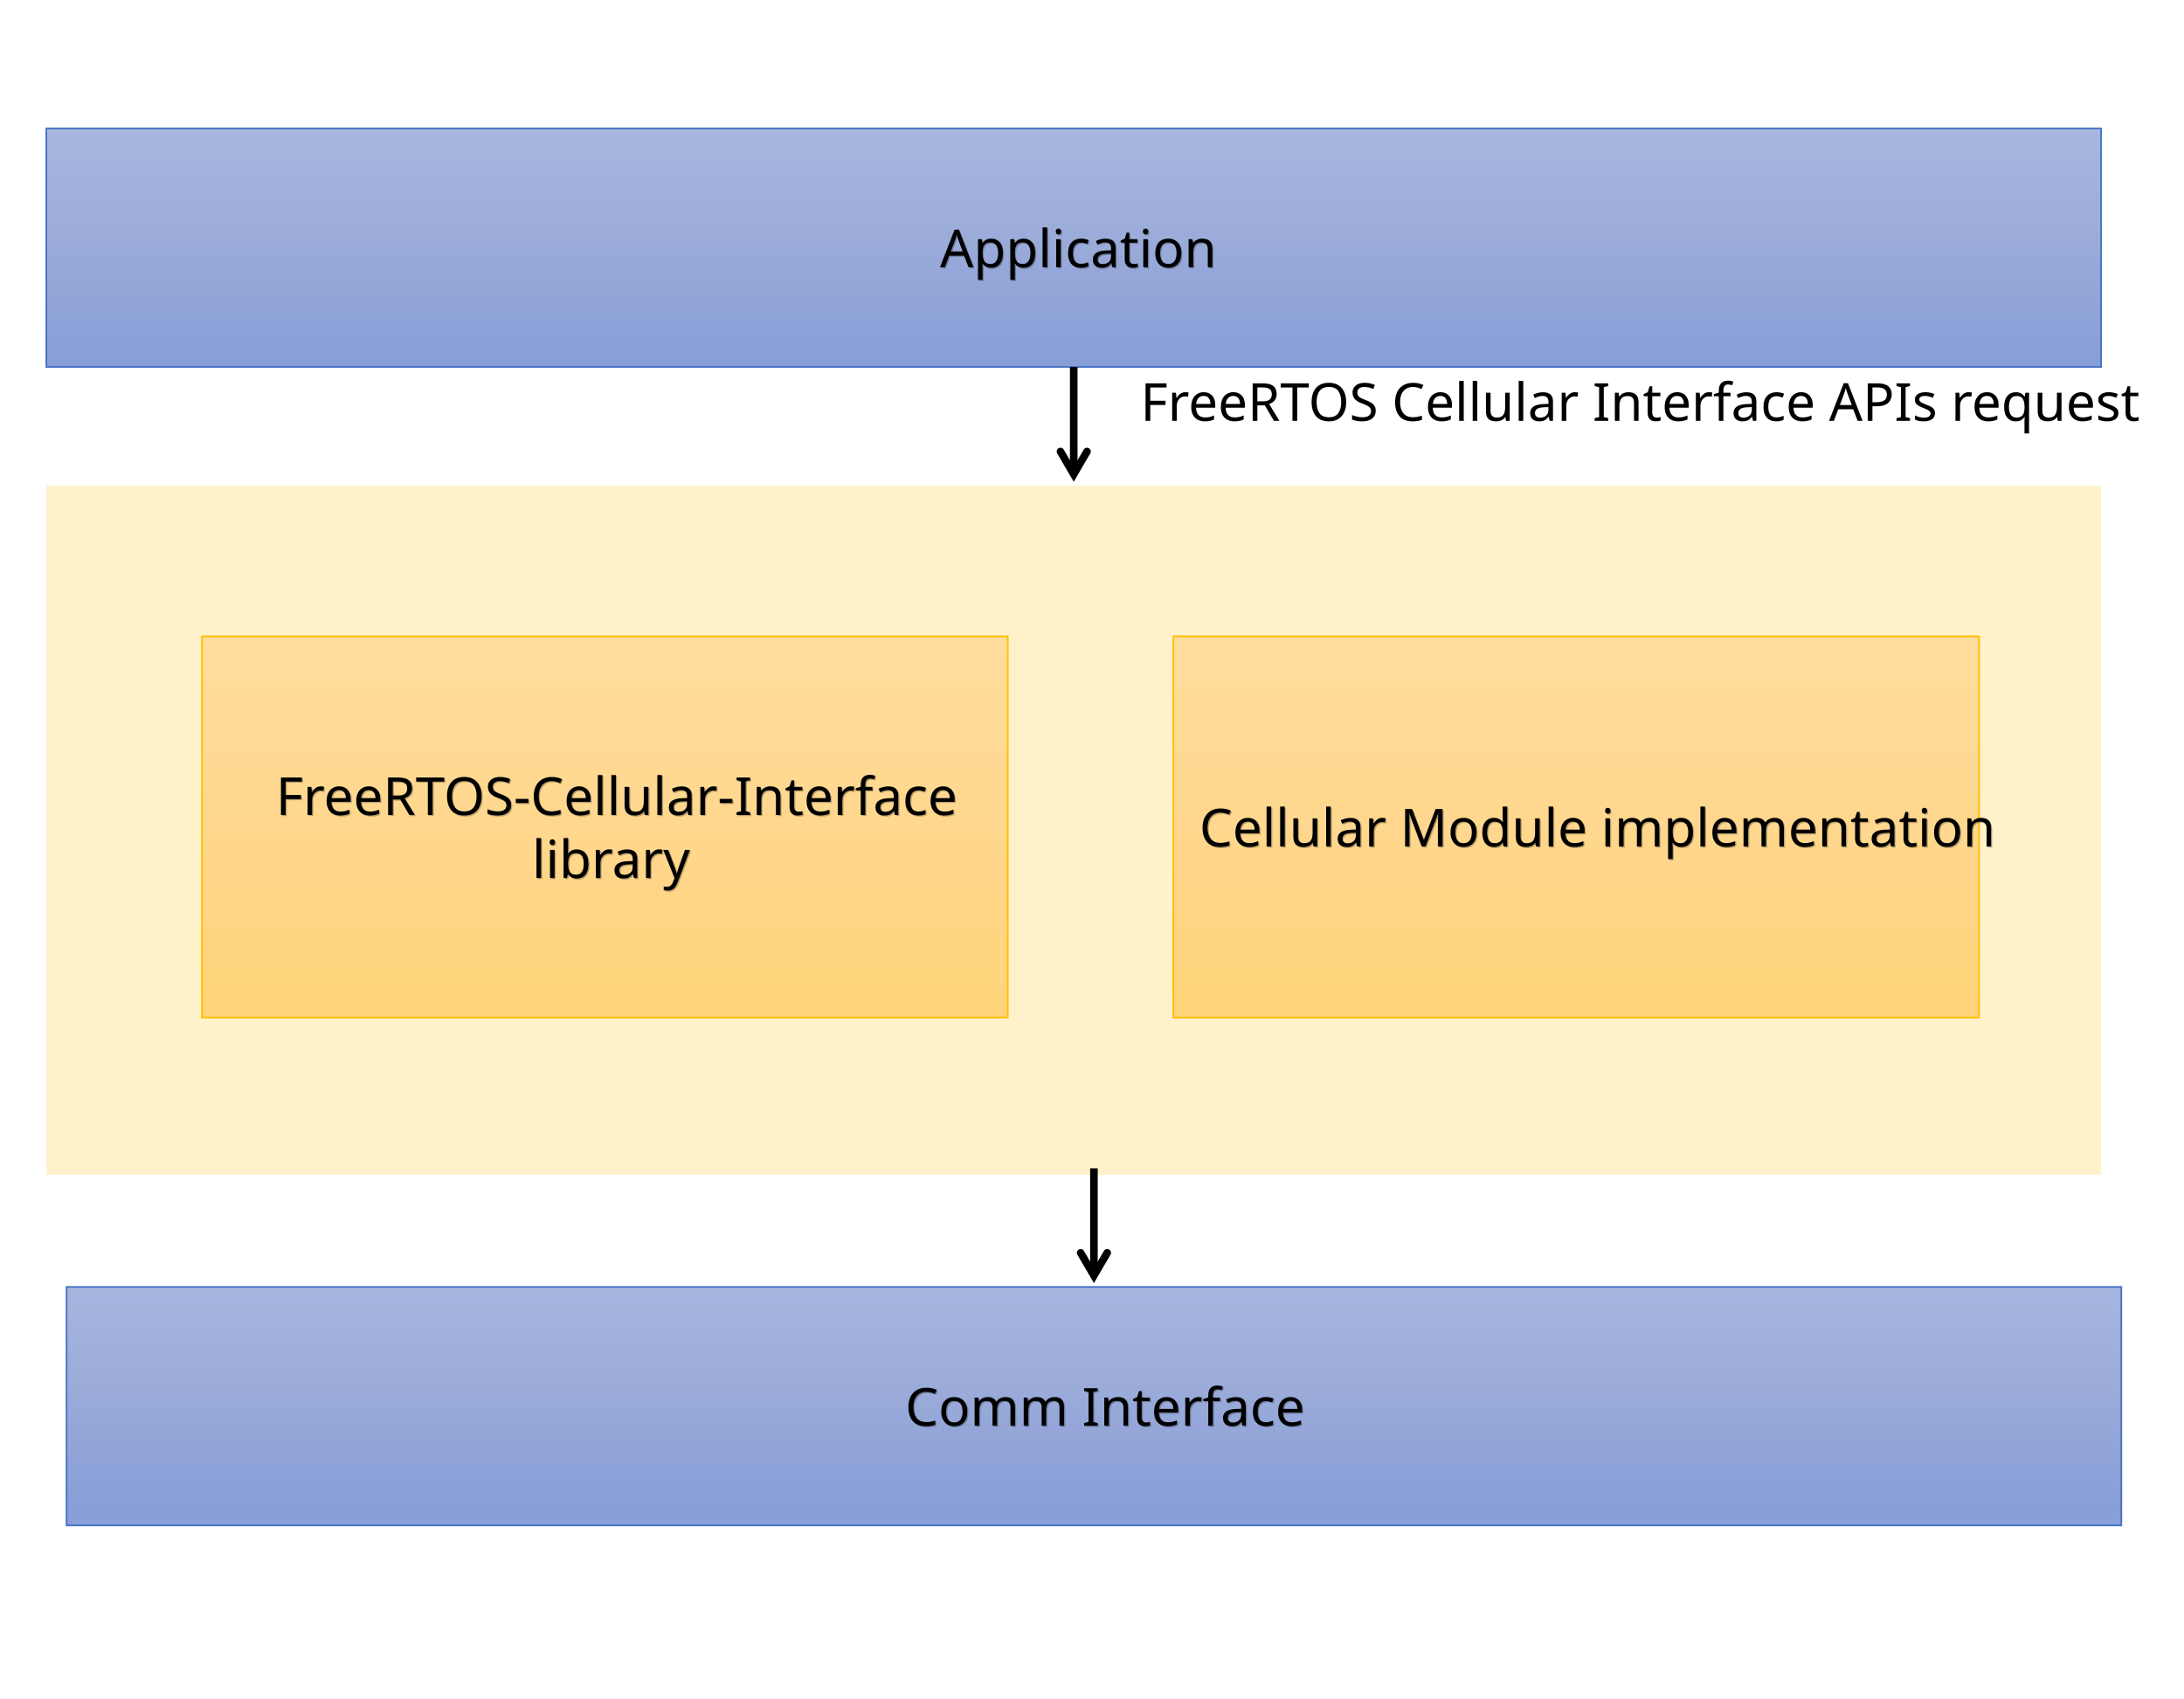
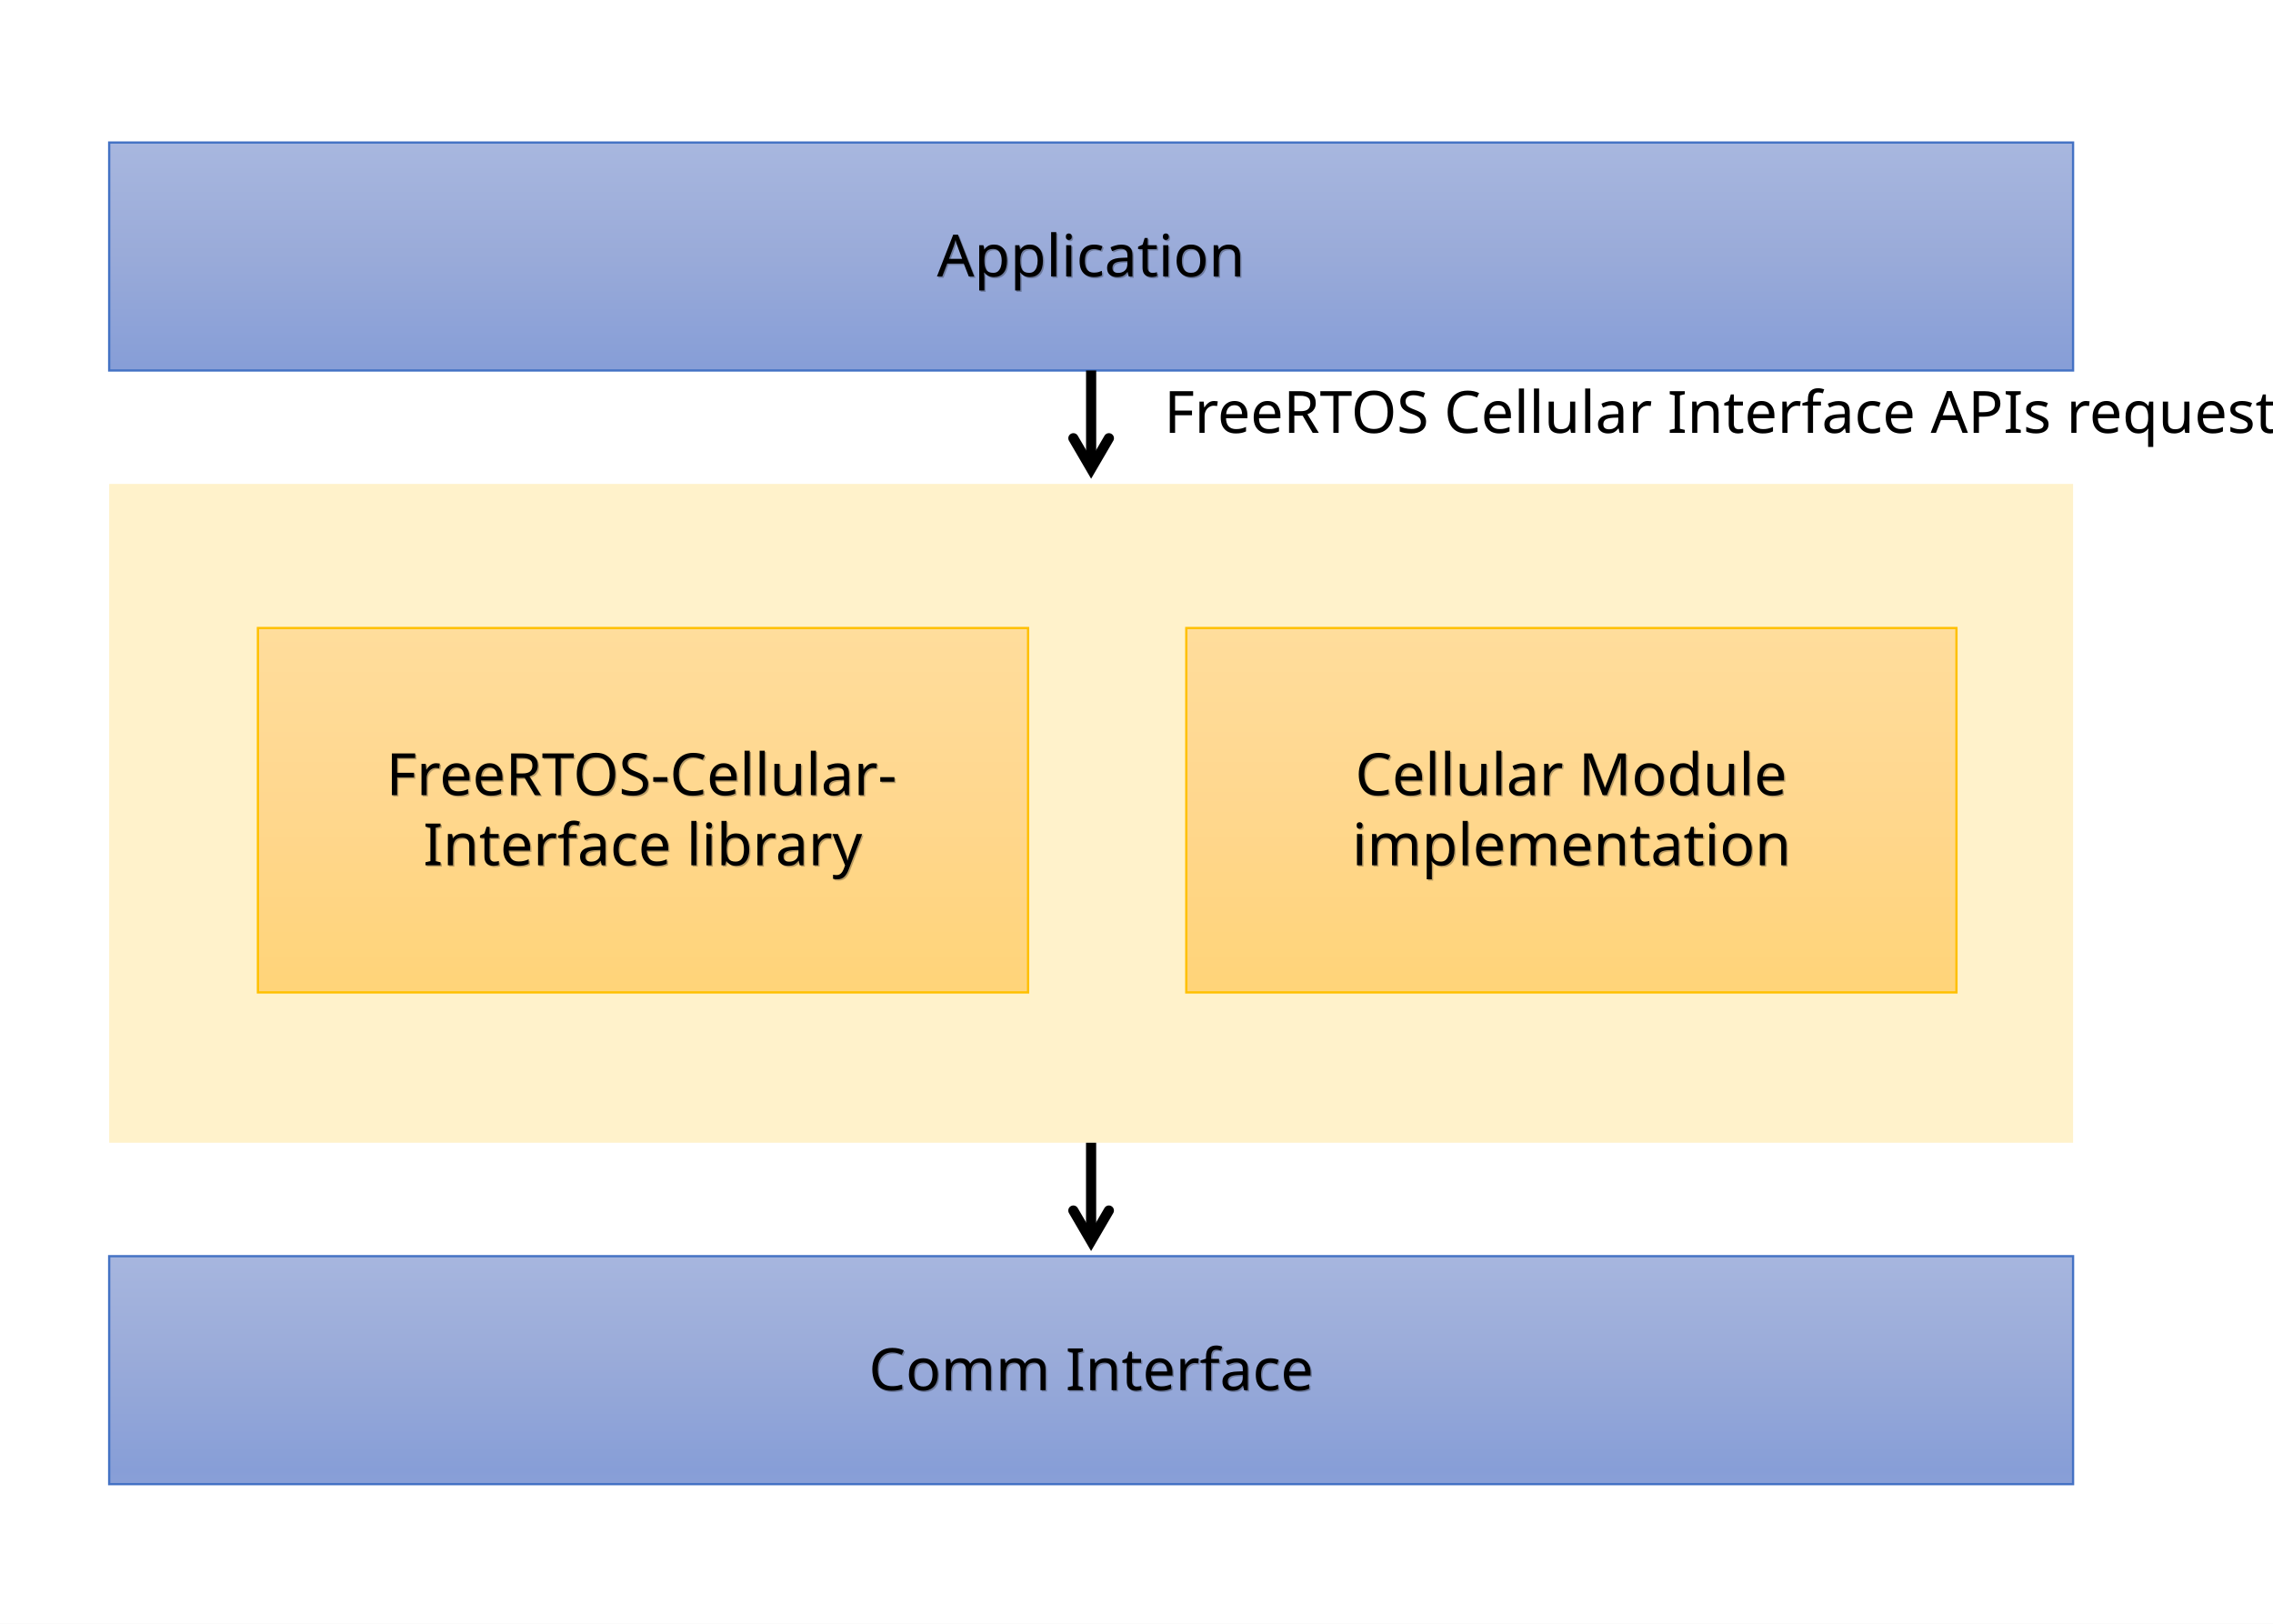
- <svg xmlns="http://www.w3.org/2000/svg" version="1.1" width="9in" height="7in" class="slides-canvas" viewBox="0 0 648 504">
+ <svg xmlns="http://www.w3.org/2000/svg" version="1.1" width="7in" height="5in" class="slides-canvas" viewBox="0 0 504 360">
  <defs>
-     <linearGradient id="lg_a8b7df_I09aabd9_879ed7_90_b3_8d81f" x1="0" y1="98" x2="0" y2="168" spreadMethod="reflect" gradientUnits="userSpaceOnUse">
+     <linearGradient id="lg_a8b7df_I09aabd9_879ed7_90_c1_6513b" x1="0" y1="76" x2="0" y2="126" spreadMethod="reflect" gradientUnits="userSpaceOnUse">
      <stop offset="0" stop-color="#A8B7DF" />
      <stop offset="0.5" stop-color="#9AABD9" />
      <stop offset="1" stop-color="#879ED7" />
    </linearGradient>
-     <linearGradient id="lg_a8b7df_I09aabd9_879ed7_90_45_8d81f" x1="0" y1="38" x2="0" y2="108" spreadMethod="reflect" gradientUnits="userSpaceOnUse">
+     <linearGradient id="lg_a8b7df_I09aabd9_879ed7_90_50_6513b" x1="0" y1="31" x2="0" y2="81" spreadMethod="reflect" gradientUnits="userSpaceOnUse">
      <stop offset="0" stop-color="#A8B7DF" />
      <stop offset="0.5" stop-color="#9AABD9" />
      <stop offset="1" stop-color="#879ED7" />
    </linearGradient>
-     <linearGradient id="lg_ffdd9c_I0ffd78e_ffd479_90_d6_e2383" x1="0" y1="189" x2="0" y2="302" spreadMethod="reflect" gradientUnits="userSpaceOnUse">
+     <linearGradient id="lg_ffdd9c_I0ffd78e_ffd479_90_dd_a195e" x1="0" y1="139" x2="0" y2="219" spreadMethod="reflect" gradientUnits="userSpaceOnUse">
      <stop offset="0" stop-color="#FFDD9C" />
      <stop offset="0.5" stop-color="#FFD78E" />
      <stop offset="1" stop-color="#FFD479" />
    </linearGradient>
    <marker id="ah1" markerUnits="userSpaceOnUse" markerWidth="27" markerHeight="15.75" viewBox="-13.5 -7.875 27 15.75" orient="auto">
      <path d="M-6.75 3.938L0 0-6.75-3.938" fill="none" stroke="#000000" stroke-width="2.25" stroke-linecap="round" />
    </marker>
  </defs>
  <g text-rendering="geometricPrecision" transform="scale(1, 1)">
-     <rect x="0" y="0" width="648" height="504" fill="#FFFFFF" />
-     <path fill="url(#lg_a8b7df_I09aabd9_879ed7_90_b3_8d81f)" d="M19.75 381.88L629.4 381.88 629.4 452.63 19.75 452.63z" />
-     <path stroke-width="0.5" stroke="#4472C4" fill="none" d="M19.75 381.88L629.4 381.88 629.4 452.63 19.75 452.63z" />
-     <g transform="matrix(1, 0, 0, 1, 26.95221, 385.4769)">
-       <text font-family="Play" font-style="normal" font-weight="normal" font-stretch="normal" font-size="11.685pt" fill="#000000" x="241.623" y="37.57">
-         <tspan x="241.963" y="37.91" id="tp_0_shadow" fill="#000000" fill-opacity="0.27">Comm Interface</tspan>
-         <tspan x="241.623" y="37.57" id="tp_0">Comm Interface</tspan>
+     <rect x="0" y="0" width="504" height="360" fill="#FFFFFF" />
+     <path fill="url(#lg_a8b7df_I09aabd9_879ed7_90_c1_6513b)" d="M24.21 278.51L459.67 278.51 459.67 329.05 24.21 329.05z" />
+     <path stroke-width="0.5" stroke="#4472C4" fill="none" d="M24.21 278.51L459.67 278.51 459.67 329.05 24.21 329.05z" />
+     <g transform="matrix(1, 0, 0, 1, 31.40575, 282.1145)">
+       <text font-family="Noto Sans" font-style="normal" font-weight="normal" font-stretch="normal" font-size="9.72pt" fill="#000000" x="161.218" y="26.099">
+         <tspan x="161.51" y="26.392" id="tp_0_shadow" fill="#000000" fill-opacity="0.27">Comm Interface</tspan>
+         <tspan x="161.218" y="26.099" id="tp_0">Comm Interface</tspan>
      </text>
    </g>
-     <path fill="url(#lg_a8b7df_I09aabd9_879ed7_90_45_8d81f)" d="M13.75 38.13L623.4 38.13 623.4 108.89 13.75 108.89z" />
-     <path stroke-width="0.5" stroke="#4472C4" fill="none" d="M13.75 38.13L623.4 38.13 623.4 108.89 13.75 108.89z" />
-     <g transform="matrix(1, 0, 0, 1, 20.95236, 41.73457)">
-       <text font-family="Play" font-style="normal" font-weight="normal" font-stretch="normal" font-size="11.685pt" fill="#000000" x="257.936" y="37.57">
-         <tspan x="258.275" y="37.91" id="tp_1_shadow" fill="#000000" fill-opacity="0.27">Application</tspan>
-         <tspan x="257.936" y="37.57" id="tp_1">Application</tspan>
+     <path fill="url(#lg_a8b7df_I09aabd9_879ed7_90_50_6513b)" d="M24.21 31.6L459.67 31.6 459.67 82.14 24.21 82.14z" />
+     <path stroke-width="0.5" stroke="#4472C4" fill="none" d="M24.21 31.6L459.67 31.6 459.67 82.14 24.21 82.14z" />
+     <g transform="matrix(1, 0, 0, 1, 31.40575, 35.19984)">
+       <text font-family="Noto Sans" font-style="normal" font-weight="normal" font-stretch="normal" font-size="9.72pt" fill="#000000" x="176.343" y="26.099">
+         <tspan x="176.635" y="26.392" id="tp_1_shadow" fill="#000000" fill-opacity="0.27">Application</tspan>
+         <tspan x="176.343" y="26.099" id="tp_1">Application</tspan>
      </text>
    </g>
-     <g transform="matrix(1, 0, 0, 1, 338.3757, 109.7361)">
-       <text font-family="Play" font-style="normal" font-weight="normal" font-stretch="normal" font-size="11.685pt" fill="#000000" x="0" y="15.141">
-         <tspan x="0" y="15.141">FreeRTOS Cellular Interface APIs request</tspan>
+     <g transform="matrix(1, 0, 0, 1, 258.1368, 83.7726)">
+       <text font-family="Noto Sans" font-style="normal" font-weight="normal" font-stretch="normal" font-size="9.72pt" fill="#000000" x="0" y="12.206">
+         <tspan x="0" y="12.206">FreeRTOS Cellular Interface APIs request</tspan>
      </text>
    </g>
-     <path fill="#FFE699" fill-opacity="0.5" d="M13.75 144.1L623.4 144.1 623.4 348.61 13.75 348.61z" />
-     <path fill="url(#lg_ffdd9c_I0ffd78e_ffd479_90_d6_e2383)" d="M59.93 188.83L299.01 188.83 299.01 301.94 59.93 301.94z" />
-     <path stroke-width="0.5" stroke="#FFC000" fill="none" d="M59.93 188.83L299.01 188.83 299.01 301.94 59.93 301.94z" />
-     <g transform="matrix(1, 0, 0, 1, 67.13109, 192.4276)">
-       <text font-family="Play" font-style="normal" font-weight="normal" font-stretch="normal" font-size="11.685pt" fill="#000000" x="90.713" y="68.096">
-         <tspan x="15.053" y="49.74" id="tp_2_shadow" fill="#000000" fill-opacity="0.27">FreeRTOS-Cellular-Interface</tspan>
-         <tspan x="14.713" y="49.4" id="tp_2">FreeRTOS-Cellular-Interface</tspan>
-         <tspan xml:space="preserve" x="209.963" y="49.4"> </tspan>
-         <tspan x="91.053" y="68.436" id="tp_3_shadow" fill="#000000" fill-opacity="0.27">library</tspan>
-         <tspan x="90.713" y="68.096" id="tp_3">library</tspan>
+     <path fill="#FFE699" fill-opacity="0.5" d="M24.21 107.29L459.67 107.29 459.67 253.36 24.21 253.36z" />
+     <path fill="url(#lg_ffdd9c_I0ffd78e_ffd479_90_dd_a195e)" d="M57.19 139.24L227.96 139.24 227.96 220.03 57.19 220.03z" />
+     <path stroke-width="0.5" stroke="#FFC000" fill="none" d="M57.19 139.24L227.96 139.24 227.96 220.03 57.19 220.03z" />
+     <g transform="matrix(1, 0, 0, 1, 64.39055, 142.8379)">
+       <text font-family="Noto Sans" font-style="normal" font-weight="normal" font-stretch="normal" font-size="9.72pt" fill="#000000" x="29.435" y="49.003">
+         <tspan x="21.541" y="33.743" id="tp_2_shadow" fill="#000000" fill-opacity="0.27">FreeRTOS-Cellular-</tspan>
+         <tspan x="21.249" y="33.451" id="tp_2">FreeRTOS-Cellular-</tspan>
+         <tspan x="29.728" y="49.295" id="tp_3_shadow" fill="#000000" fill-opacity="0.27">Interface library</tspan>
+         <tspan x="29.435" y="49.003" id="tp_3">Interface library</tspan>
      </text>
    </g>
-     <path fill="url(#lg_ffdd9c_I0ffd78e_ffd479_90_d6_e2383)" d="M348.12 188.83L587.19 188.83 587.19 301.94 348.12 301.94z" />
-     <path stroke-width="0.5" stroke="#FFC000" fill="none" d="M348.12 188.83L587.19 188.83 587.19 301.94 348.12 301.94z" />
-     <g transform="matrix(1, 0, 0, 1, 355.3157, 192.4276)">
-       <text font-family="Play" font-style="normal" font-weight="normal" font-stretch="normal" font-size="11.685pt" fill="#000000" x="0.526" y="58.748">
-         <tspan x="0.866" y="59.088" id="tp_4_shadow" fill="#000000" fill-opacity="0.27">Cellular Module implementation</tspan>
-         <tspan x="0.526" y="58.748" id="tp_4">Cellular Module implementation</tspan>
+     <path fill="url(#lg_ffdd9c_I0ffd78e_ffd479_90_dd_a195e)" d="M263.04 139.24L433.81 139.24 433.81 220.03 263.04 220.03z" />
+     <path stroke-width="0.5" stroke="#FFC000" fill="none" d="M263.04 139.24L433.81 139.24 433.81 220.03 263.04 220.03z" />
+     <g transform="matrix(1, 0, 0, 1, 270.2367, 142.8379)">
+       <text font-family="Noto Sans" font-style="normal" font-weight="normal" font-stretch="normal" font-size="9.72pt" fill="#000000" x="29.56" y="49.003">
+         <tspan x="30.539" y="33.743" id="tp_4_shadow" fill="#000000" fill-opacity="0.27">Cellular Module</tspan>
+         <tspan x="30.247" y="33.451" id="tp_4">Cellular Module</tspan>
+         <tspan xml:space="preserve" x="126.122" y="33.451"> </tspan>
+         <tspan x="29.852" y="49.295" id="tp_5_shadow" fill="#000000" fill-opacity="0.27">implementation</tspan>
+         <tspan x="29.56" y="49.003" id="tp_5">implementation</tspan>
      </text>
    </g>
-     <path marker-end="url(#ah1)" stroke-width="2.25" stroke="#000000" fill="none" d="M318.58 108.89L318.58 139.59 318.58 140.72" />
-     <g transform="matrix(-1, 0, 0, 1, 649.1513, 0)">
-       <path marker-end="url(#ah1)" stroke-width="2.25" stroke="#000000" fill="none" d="M324.58 346.67L324.58 377.37 324.58 378.5" />
+     <path marker-end="url(#ah1)" stroke-width="2.25" stroke="#000000" fill="none" d="M241.94 82.14L241.94 102.78 241.94 103.91" />
+     <g transform="matrix(-1, 0, 0, 1, 483.8729, 0)">
+       <path marker-end="url(#ah1)" stroke-width="2.25" stroke="#000000" fill="none" d="M241.94 253.36L241.94 274.01 241.94 275.14" />
    </g>
  </g>
</svg>
